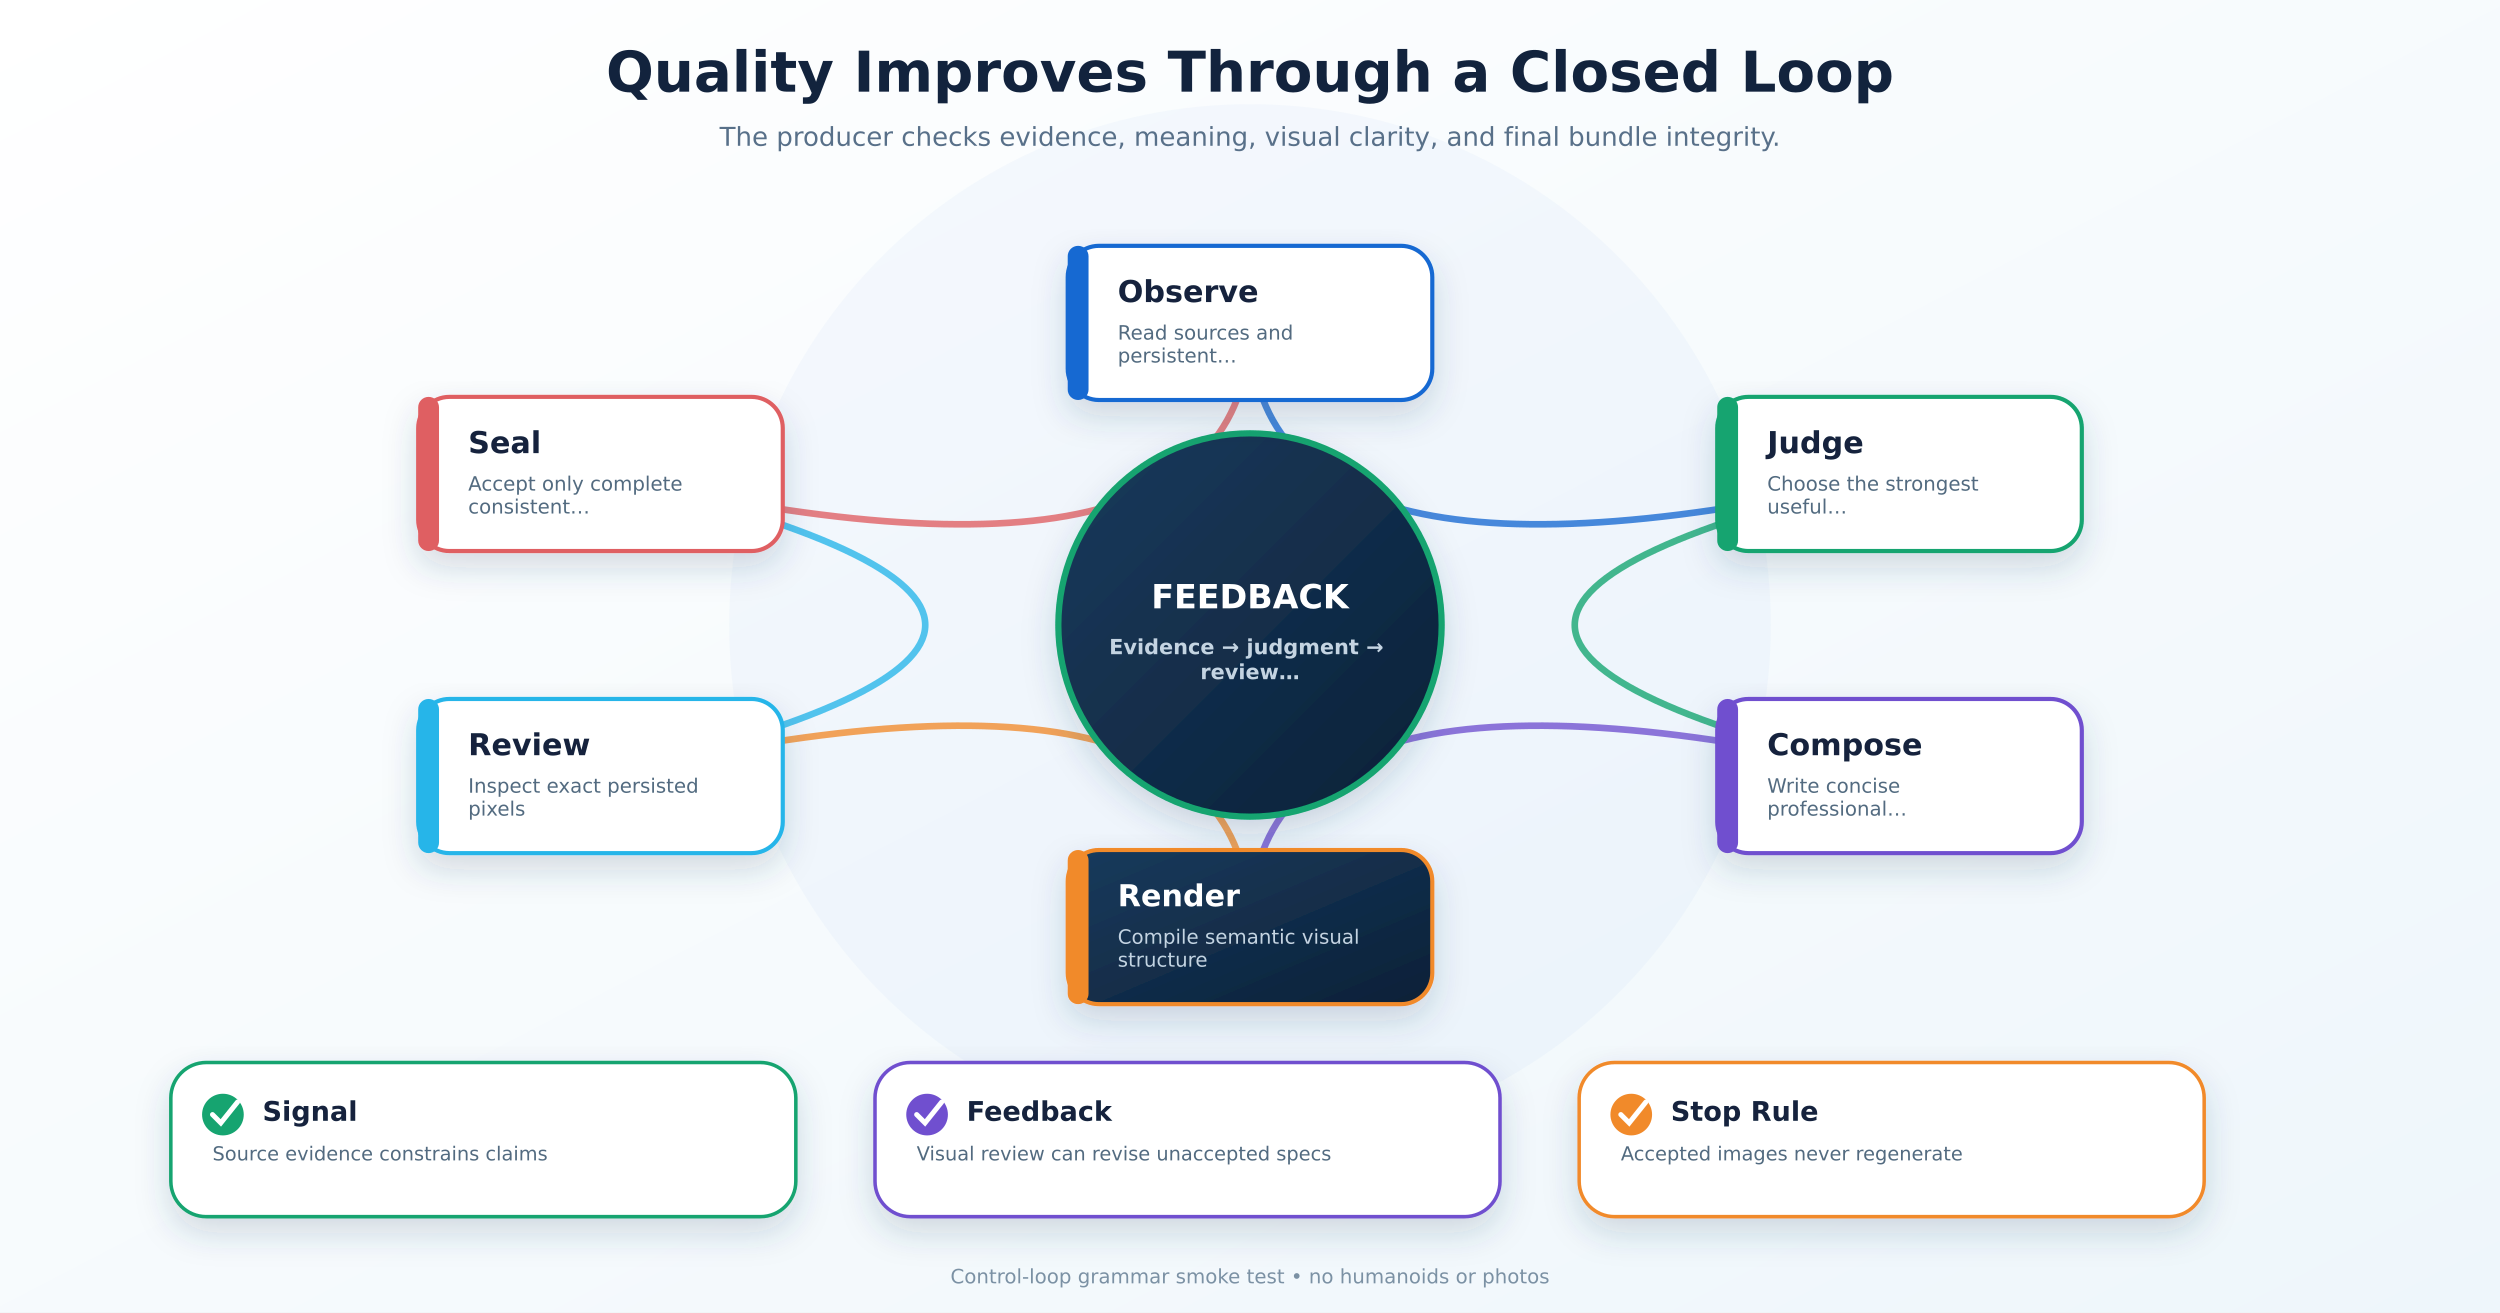
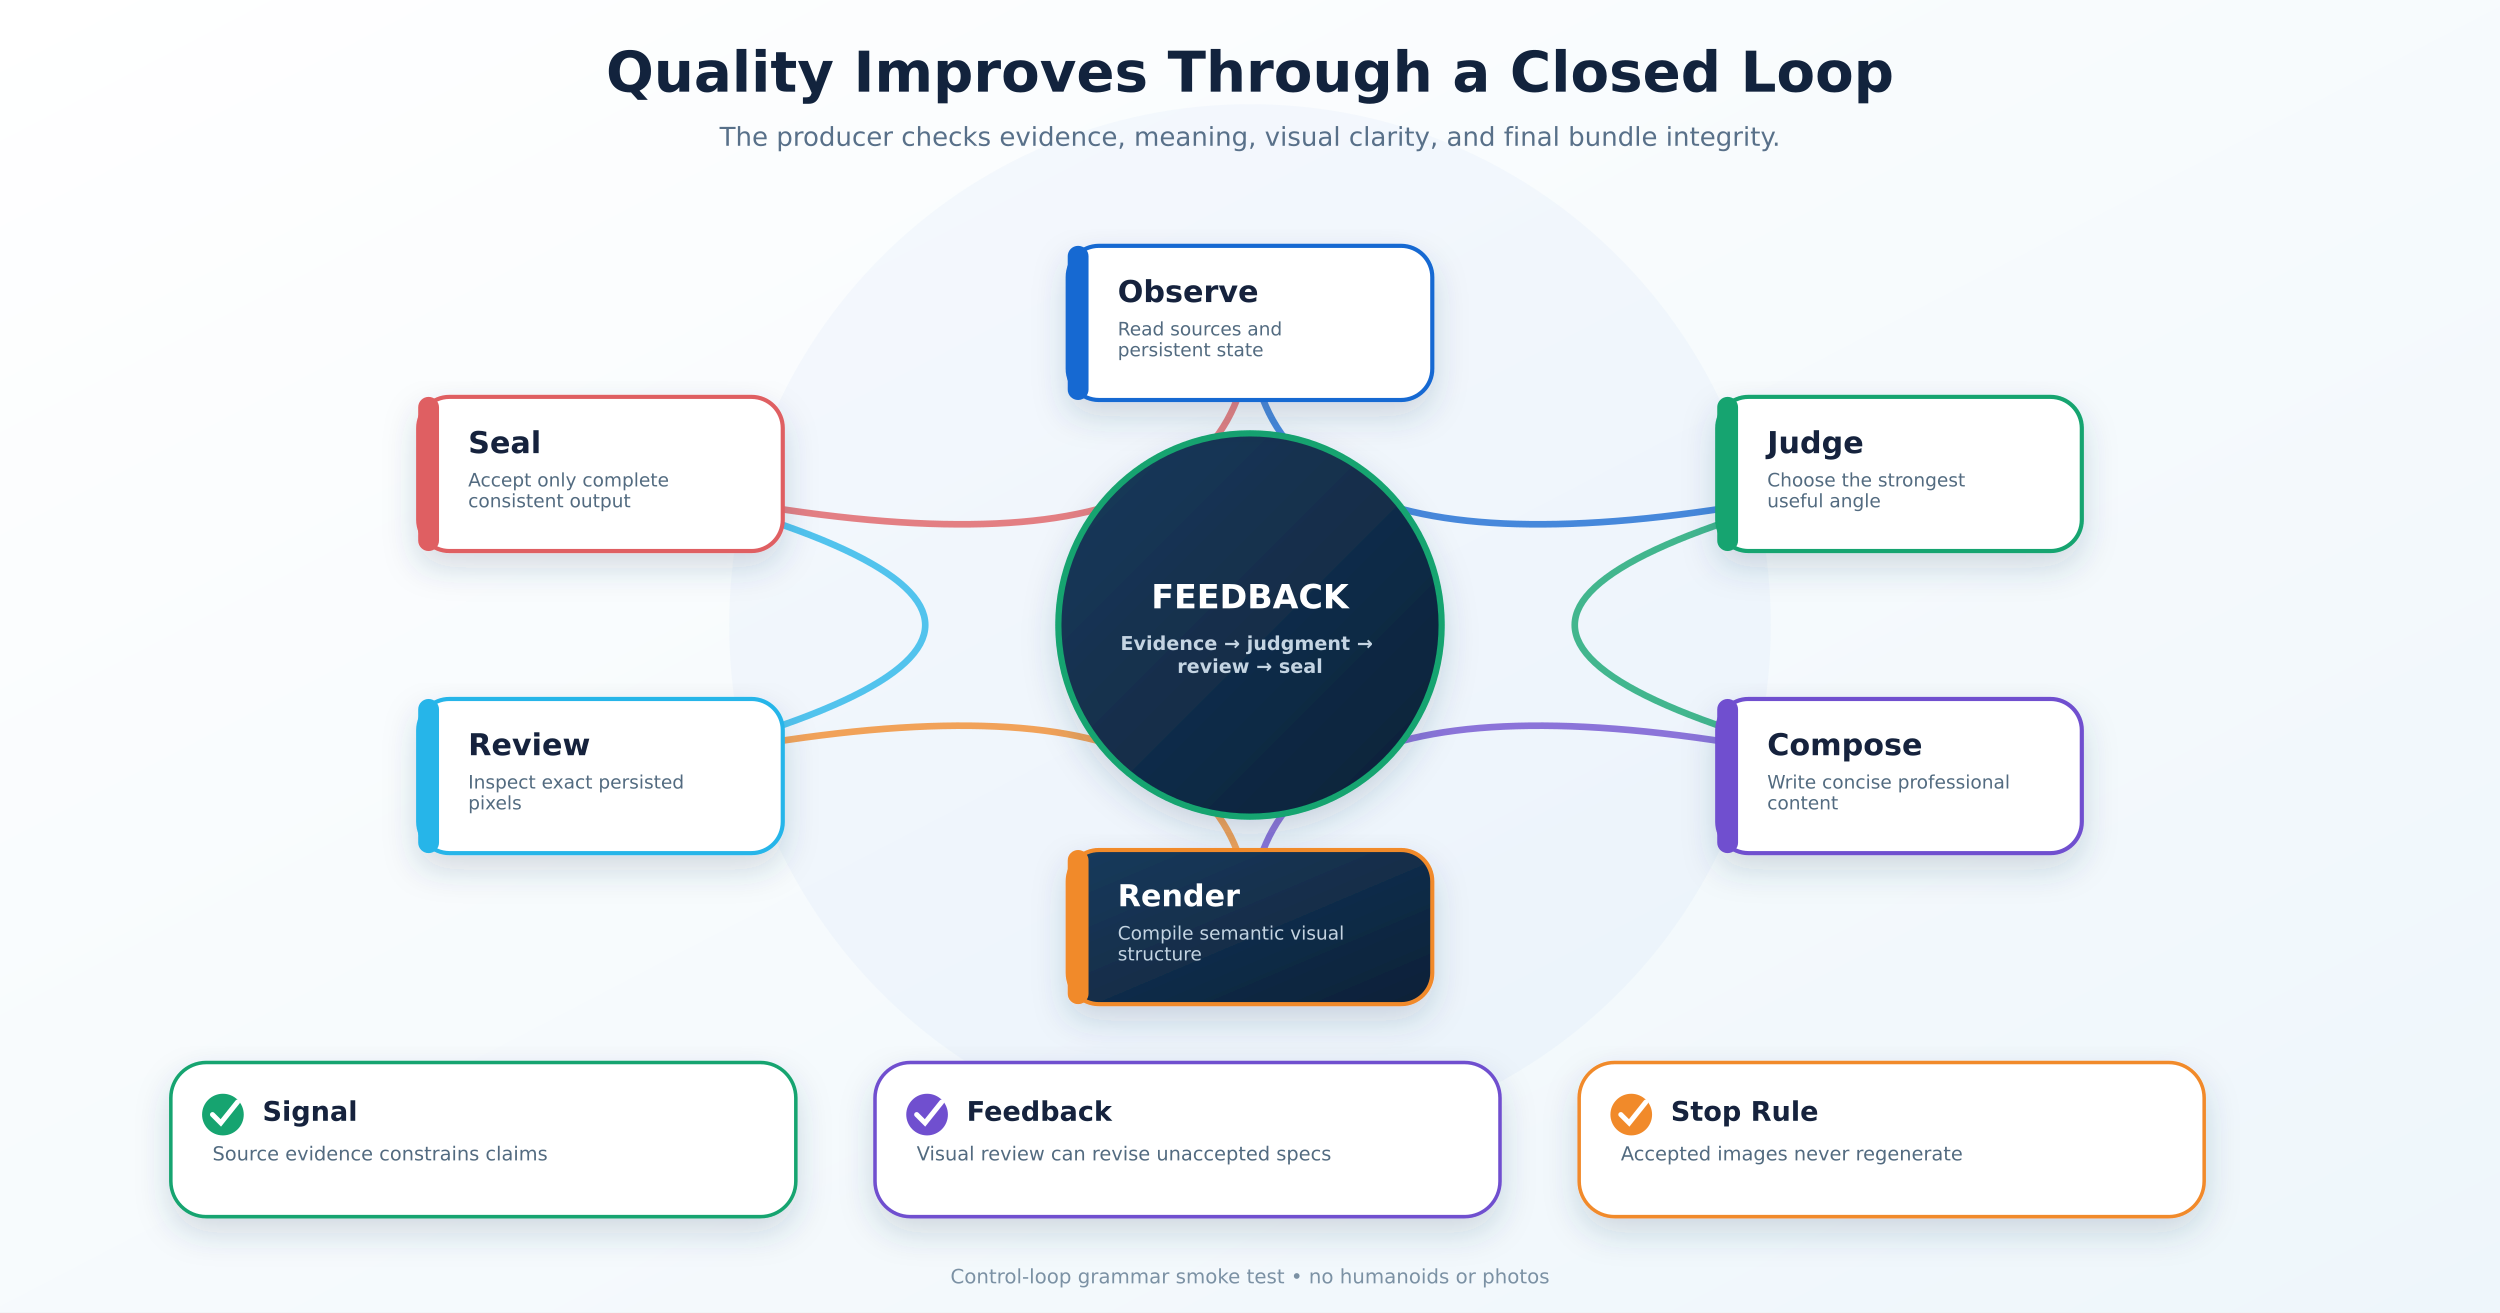
<svg xmlns="http://www.w3.org/2000/svg" width="1200" height="630" viewBox="0 0 1200 630">
  <defs>
    <linearGradient id="bg" x1="0" y1="0" x2="1" y2="1">
      <stop offset="0" stop-color="#ffffff" />
      <stop offset="1" stop-color="#eef6fb" />
    </linearGradient>
    <linearGradient id="panel" x1="0" y1="0" x2="1" y2="1">
      <stop offset="0" stop-color="#ffffff" />
      <stop offset="1" stop-color="#edf5fb" />
    </linearGradient>
    <linearGradient id="dark" x1="0" y1="0" x2="1" y2="1">
      <stop offset="0" stop-color="#193b5d" />
      <stop offset="1" stop-color="#0b2037" />
    </linearGradient>
    <filter id="shadow" x="-20%" y="-20%" width="140%" height="160%">
      <feDropShadow dx="0" dy="7" stdDeviation="8" flood-color="#334f6a" flood-opacity=".18" />
    </filter>
    <marker id="arrow" viewBox="0 0 10 10" refX="9" refY="5" markerWidth="7" markerHeight="7" orient="auto">
      <path d="M0,0 L10,5 L0,10 z" fill="#1769d2" />
    </marker>
    <marker id="arrow2" viewBox="0 0 10 10" refX="9" refY="5" markerWidth="7" markerHeight="7" orient="auto">
      <path d="M0,0 L10,5 L0,10 z" fill="#12a46f" />
    </marker>
  </defs>
  <rect width="1200" height="630" fill="url(#bg)" />
  <circle cx="600" cy="300" r="250" fill="#1769d2" opacity=".035" />
  <g font-family="DejaVu Sans, Arial, sans-serif">
    <text x="600" y="44" text-anchor="middle" font-size="27" font-weight="800" fill="#12233d">Quality Improves Through a Closed Loop</text>
    <text x="600" y="70" text-anchor="middle" font-size="12.5" fill="#587089">The producer checks evidence, meaning, visual clarity, and final bundle integrity.</text>
    <path d="M600 155 Q600 300 911.769 227.5" fill="none" stroke="#1769d2" stroke-width="3.2" opacity=".78" marker-end="url(#arrow)" />
    <path d="M911.769 227.5 Q600 300 911.769 372.5" fill="none" stroke="#12a46f" stroke-width="3.2" opacity=".78" marker-end="url(#arrow)" />
    <path d="M911.769 372.5 Q600 300 600 445" fill="none" stroke="#6f50cf" stroke-width="3.2" opacity=".78" marker-end="url(#arrow)" />
    <path d="M600 445 Q600 300 288.231 372.5" fill="none" stroke="#f18a2b" stroke-width="3.2" opacity=".78" marker-end="url(#arrow)" />
    <path d="M288.231 372.5 Q600 300 288.231 227.5" fill="none" stroke="#25b5e9" stroke-width="3.2" opacity=".78" marker-end="url(#arrow)" />
    <path d="M288.231 227.5 Q600 300 600 155" fill="none" stroke="#df5e62" stroke-width="3.2" opacity=".78" marker-end="url(#arrow)" />
    <circle cx="600" cy="300" r="92" fill="url(#dark)" stroke="#12a46f" stroke-width="3" filter="url(#shadow)" />
    <text x="600" y="292" text-anchor="middle" font-size="16" font-weight="800" fill="#fff">FEEDBACK</text>
-     <text x="600" y="314" font-size="10" font-weight="700" fill="#c4d4e2" text-anchor="middle">
+     <text x="600" y="312" font-size="9.2" font-weight="700" fill="#c4d4e2" text-anchor="middle">
      <tspan x="600" dy="0">Evidence → judgment →</tspan>
-       <tspan x="600" dy="12">review…</tspan>
+       <tspan x="600" dy="11">review → seal</tspan>
    </text>
    <g filter="url(#shadow)">
      <rect x="512.5" y="118" width="175" height="74" rx="15" fill="#fff" stroke="#1769d2" stroke-width="2" />
      <rect x="512.5" y="118" width="10" height="74" rx="5" fill="#1769d2" />
      <text x="536.5" y="145" font-size="14.5" font-weight="800" fill="#12233d">Observe</text>
-       <text x="536.5" y="163" font-size="9.5" font-weight="400" fill="#526b80" text-anchor="start">
+       <text x="536.5" y="161" font-size="8.9" font-weight="400" fill="#526b80" text-anchor="start">
        <tspan x="536.5" dy="0">Read sources and</tspan>
-         <tspan x="536.5" dy="11">persistent…</tspan>
+         <tspan x="536.5" dy="10">persistent state</tspan>
      </text>
    </g>
    <g filter="url(#shadow)">
      <rect x="824.269" y="190.5" width="175" height="74" rx="15" fill="#fff" stroke="#12a46f" stroke-width="2" />
      <rect x="824.269" y="190.5" width="10" height="74" rx="5" fill="#12a46f" />
      <text x="848.269" y="217.5" font-size="14.5" font-weight="800" fill="#12233d">Judge</text>
-       <text x="848.269" y="235.5" font-size="9.5" font-weight="400" fill="#526b80" text-anchor="start">
+       <text x="848.269" y="233.5" font-size="8.9" font-weight="400" fill="#526b80" text-anchor="start">
        <tspan x="848.269" dy="0">Choose the strongest</tspan>
-         <tspan x="848.269" dy="11">useful…</tspan>
+         <tspan x="848.269" dy="10">useful angle</tspan>
      </text>
    </g>
    <g filter="url(#shadow)">
      <rect x="824.269" y="335.5" width="175" height="74" rx="15" fill="#fff" stroke="#6f50cf" stroke-width="2" />
      <rect x="824.269" y="335.5" width="10" height="74" rx="5" fill="#6f50cf" />
      <text x="848.269" y="362.5" font-size="14.5" font-weight="800" fill="#12233d">Compose</text>
-       <text x="848.269" y="380.5" font-size="9.5" font-weight="400" fill="#526b80" text-anchor="start">
-         <tspan x="848.269" dy="0">Write concise</tspan>
-         <tspan x="848.269" dy="11">professional…</tspan>
+       <text x="848.269" y="378.5" font-size="8.9" font-weight="400" fill="#526b80" text-anchor="start">
+         <tspan x="848.269" dy="0">Write concise professional</tspan>
+         <tspan x="848.269" dy="10">content</tspan>
      </text>
    </g>
    <g filter="url(#shadow)">
      <rect x="512.5" y="408" width="175" height="74" rx="15" fill="url(#dark)" stroke="#f18a2b" stroke-width="2" />
      <rect x="512.5" y="408" width="10" height="74" rx="5" fill="#f18a2b" />
      <text x="536.5" y="435" font-size="14.5" font-weight="800" fill="#fff">Render</text>
-       <text x="536.5" y="453" font-size="9.5" font-weight="400" fill="#c4d4e2" text-anchor="start">
+       <text x="536.5" y="451" font-size="8.9" font-weight="400" fill="#c4d4e2" text-anchor="start">
        <tspan x="536.5" dy="0">Compile semantic visual</tspan>
-         <tspan x="536.5" dy="11">structure</tspan>
+         <tspan x="536.5" dy="10">structure</tspan>
      </text>
    </g>
    <g filter="url(#shadow)">
      <rect x="200.731" y="335.5" width="175" height="74" rx="15" fill="#fff" stroke="#25b5e9" stroke-width="2" />
      <rect x="200.731" y="335.5" width="10" height="74" rx="5" fill="#25b5e9" />
      <text x="224.731" y="362.5" font-size="14.5" font-weight="800" fill="#12233d">Review</text>
-       <text x="224.731" y="380.5" font-size="9.5" font-weight="400" fill="#526b80" text-anchor="start">
+       <text x="224.731" y="378.5" font-size="8.9" font-weight="400" fill="#526b80" text-anchor="start">
        <tspan x="224.731" dy="0">Inspect exact persisted</tspan>
-         <tspan x="224.731" dy="11">pixels</tspan>
+         <tspan x="224.731" dy="10">pixels</tspan>
      </text>
    </g>
    <g filter="url(#shadow)">
      <rect x="200.731" y="190.5" width="175" height="74" rx="15" fill="#fff" stroke="#df5e62" stroke-width="2" />
      <rect x="200.731" y="190.5" width="10" height="74" rx="5" fill="#df5e62" />
      <text x="224.731" y="217.5" font-size="14.5" font-weight="800" fill="#12233d">Seal</text>
-       <text x="224.731" y="235.5" font-size="9.5" font-weight="400" fill="#526b80" text-anchor="start">
+       <text x="224.731" y="233.5" font-size="8.9" font-weight="400" fill="#526b80" text-anchor="start">
        <tspan x="224.731" dy="0">Accept only complete</tspan>
-         <tspan x="224.731" dy="11">consistent…</tspan>
+         <tspan x="224.731" dy="10">consistent output</tspan>
      </text>
    </g>
    <g filter="url(#shadow)">
      <rect x="82" y="510" width="300" height="74" rx="17" fill="#fff" stroke="#12a46f" stroke-width="1.7" />
      <circle cx="107" cy="535" r="10" fill="#12a46f" />
      <path d="M102,535 l4,4 l8,-10" fill="none" stroke="#fff" stroke-width="2.4" stroke-linecap="round" />
      <text x="126" y="538" font-size="13" font-weight="800" fill="#12233d">Signal</text>
      <text x="102" y="557" font-size="9.3" font-weight="400" fill="#526b80" text-anchor="start">
        <tspan x="102" dy="0">Source evidence constrains claims</tspan>
      </text>
    </g>
    <g filter="url(#shadow)">
      <rect x="420" y="510" width="300" height="74" rx="17" fill="#fff" stroke="#6f50cf" stroke-width="1.7" />
      <circle cx="445" cy="535" r="10" fill="#6f50cf" />
      <path d="M440,535 l4,4 l8,-10" fill="none" stroke="#fff" stroke-width="2.4" stroke-linecap="round" />
      <text x="464" y="538" font-size="13" font-weight="800" fill="#12233d">Feedback</text>
      <text x="440" y="557" font-size="9.3" font-weight="400" fill="#526b80" text-anchor="start">
        <tspan x="440" dy="0">Visual review can revise unaccepted specs</tspan>
      </text>
    </g>
    <g filter="url(#shadow)">
      <rect x="758" y="510" width="300" height="74" rx="17" fill="#fff" stroke="#f18a2b" stroke-width="1.7" />
      <circle cx="783" cy="535" r="10" fill="#f18a2b" />
      <path d="M778,535 l4,4 l8,-10" fill="none" stroke="#fff" stroke-width="2.4" stroke-linecap="round" />
      <text x="802" y="538" font-size="13" font-weight="800" fill="#12233d">Stop Rule</text>
      <text x="778" y="557" font-size="9.3" font-weight="400" fill="#526b80" text-anchor="start">
        <tspan x="778" dy="0">Accepted images never regenerate</tspan>
      </text>
    </g>
    <text x="600" y="616" text-anchor="middle" font-size="9.5" fill="#7b91a4">Control-loop grammar smoke test • no humanoids or photos</text>
  </g>
</svg>
